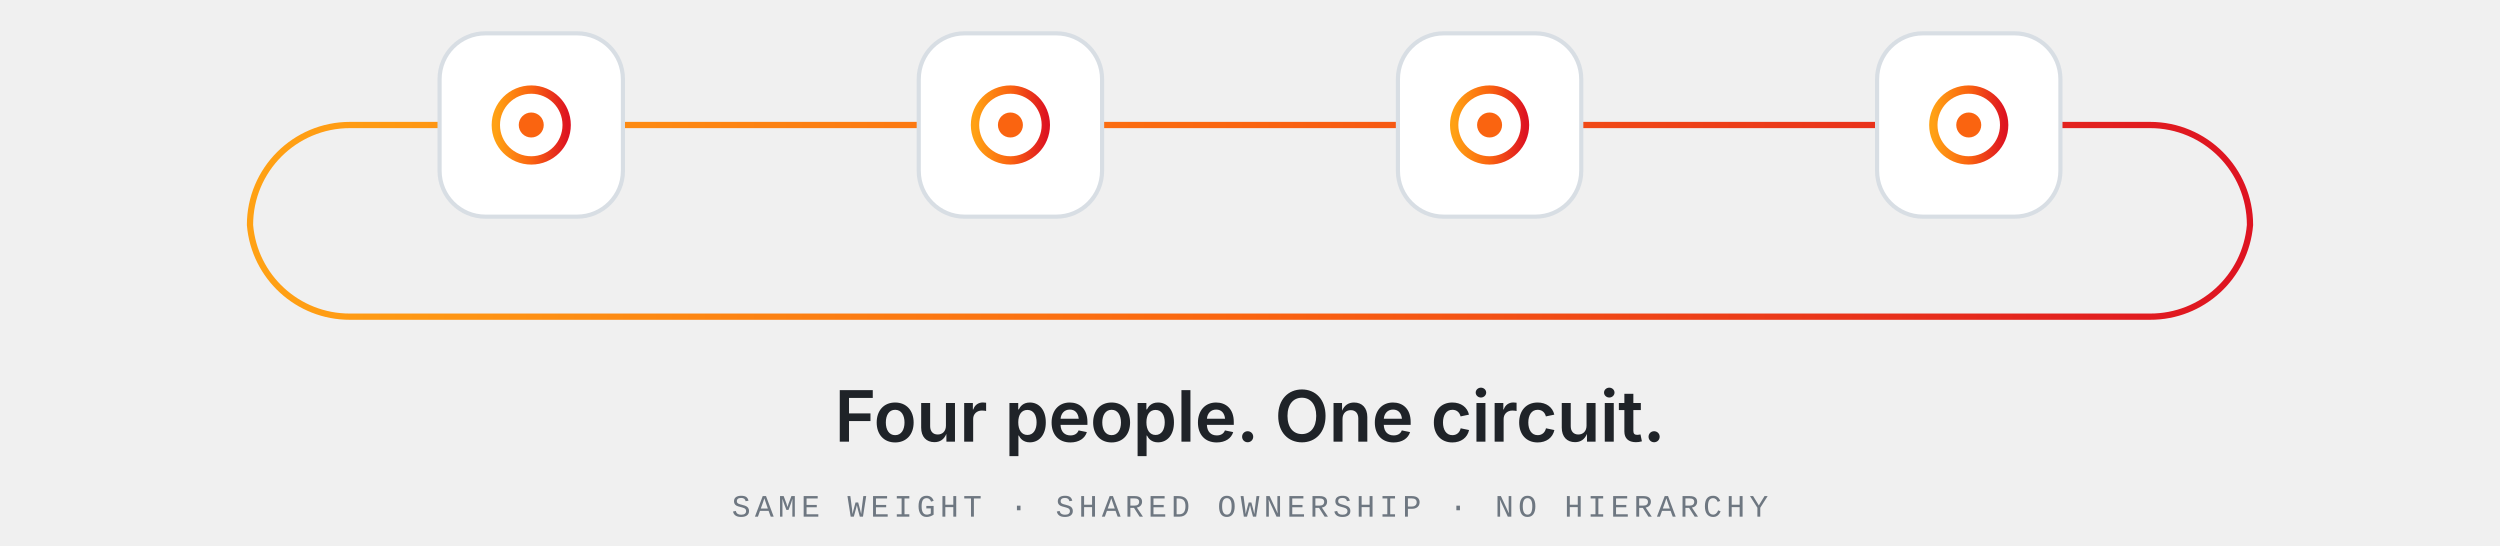
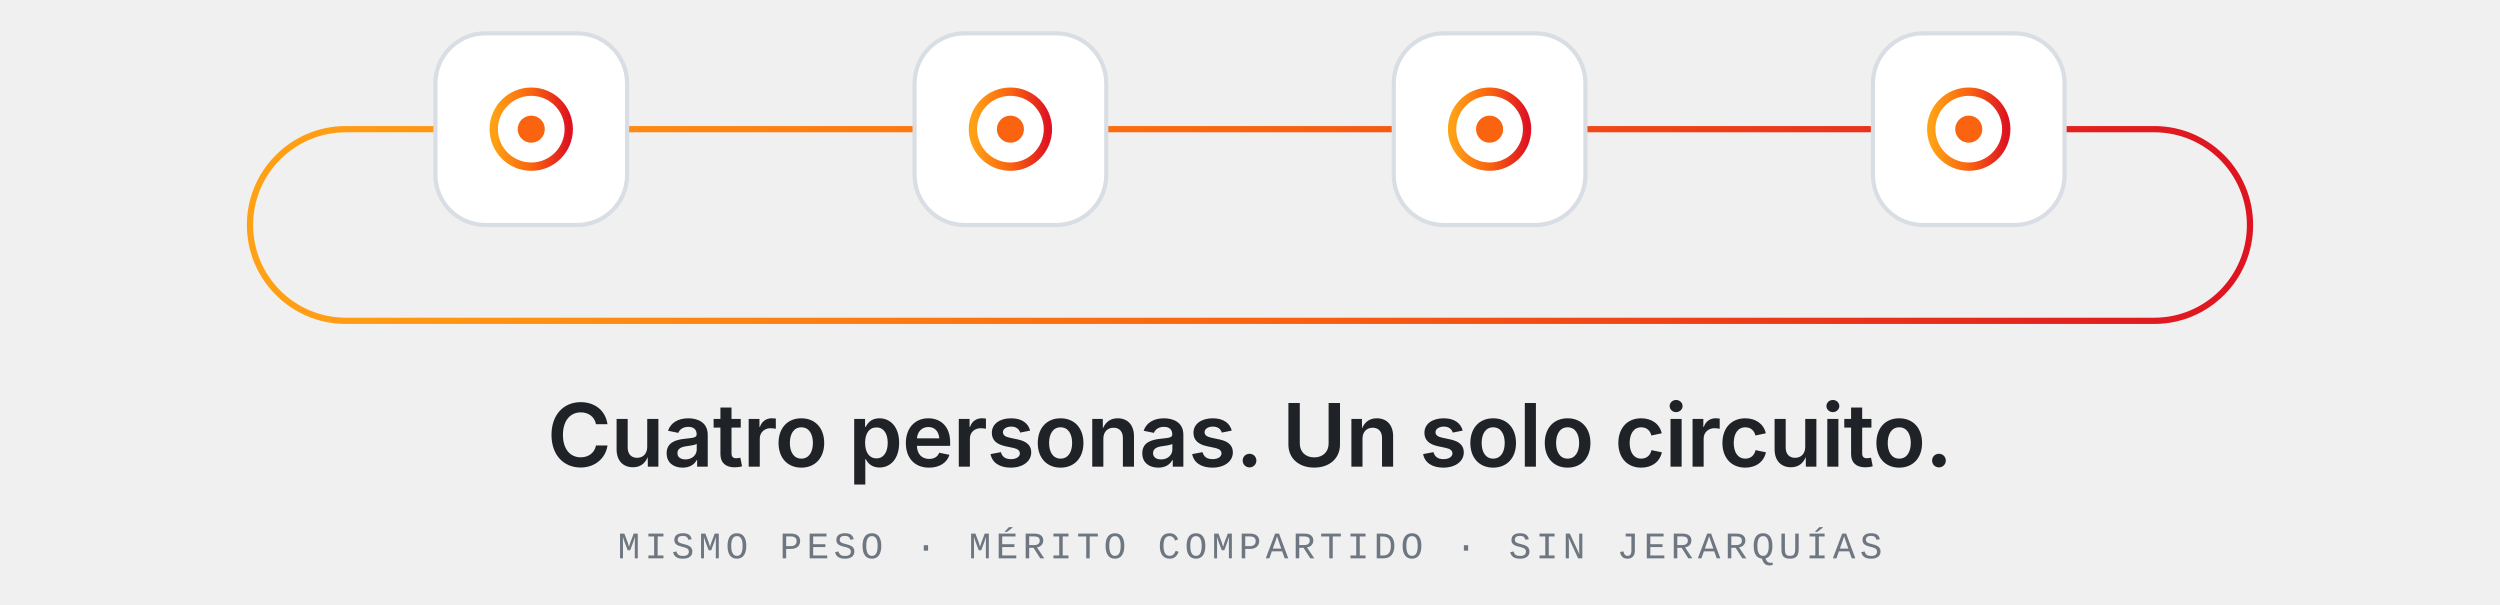
- <svg xmlns="http://www.w3.org/2000/svg" width="1200" height="262" viewBox="0 0 1200 262" role="img" aria-label="Four identical nodes connected in a closed circuit: four people, one team, no hierarchy.">
+ <svg xmlns="http://www.w3.org/2000/svg" width="1200" height="290" viewBox="0 0 1200 290" role="img" aria-label="Cuatro nodos idénticos unidos en un circuito cerrado: cuatro personas, un equipo, sin jerarquías.">
  <style>.s{font-family:Inter, -apple-system, BlinkMacSystemFont, 'Segoe UI', 'Helvetica Neue', Helvetica, Arial, sans-serif}.m{font-family:'JetBrains Mono', ui-monospace, SFMono-Regular, 'SF Mono', Menlo, Consolas, 'Liberation Mono', monospace}</style>
  <defs>
    <linearGradient id="fl" x1="0" y1="29" x2="0" y2="82" gradientUnits="userSpaceOnUse">
      <stop offset="0" stop-color="#FFA114" />
      <stop offset=".5" stop-color="#FA6410" />
      <stop offset="1" stop-color="#DE1421" />
    </linearGradient>
    <linearGradient id="tk" x1="0" y1="38" x2="0" y2="76" gradientUnits="userSpaceOnUse">
      <stop offset="0" stop-color="#FF8A00" />
      <stop offset="1" stop-color="#EC3B1D" />
    </linearGradient>
    <linearGradient id="loop" x1="0" y1="0" x2="1" y2="0">
      <stop offset="0" stop-color="#FFA114" />
      <stop offset=".5" stop-color="#FA6410" />
      <stop offset="1" stop-color="#DE1421" />
    </linearGradient>
  </defs>
-   <path d="M 168 60 H 1032 A 48 48 0 0 1 1080 108 A 48 48 0 0 1 1032 152 H 168 A 48 48 0 0 1 120 108 A 48 48 0 0 1 168 60 Z" fill="none" stroke="url(#loop)" stroke-width="3" />
-   <rect x="211" y="16" width="88" height="88" rx="22" fill="#FFFFFF" stroke="#D8DEE4" stroke-width="2" />
-   <circle cx="255" cy="60" r="17" fill="none" stroke="url(#loop)" stroke-width="4" />
-   <circle cx="255" cy="60" r="6" fill="#FA6410" />
-   <rect x="441" y="16" width="88" height="88" rx="22" fill="#FFFFFF" stroke="#D8DEE4" stroke-width="2" />
-   <circle cx="485" cy="60" r="17" fill="none" stroke="url(#loop)" stroke-width="4" />
-   <circle cx="485" cy="60" r="6" fill="#FA6410" />
-   <rect x="671" y="16" width="88" height="88" rx="22" fill="#FFFFFF" stroke="#D8DEE4" stroke-width="2" />
-   <circle cx="715" cy="60" r="17" fill="none" stroke="url(#loop)" stroke-width="4" />
-   <circle cx="715" cy="60" r="6" fill="#FA6410" />
-   <rect x="901" y="16" width="88" height="88" rx="22" fill="#FFFFFF" stroke="#D8DEE4" stroke-width="2" />
-   <circle cx="945" cy="60" r="17" fill="none" stroke="url(#loop)" stroke-width="4" />
-   <circle cx="945" cy="60" r="6" fill="#FA6410" />
-   <text class="s" x="600.0" y="212.0" font-size="34" font-weight="600" fill="#1F2328" text-anchor="middle" letter-spacing="-0.17">Four people. One circuit.</text>
-   <text class="m" x="600.0" y="248.0" font-size="15" font-weight="500" fill="#6E7781" text-anchor="middle" letter-spacing="2.10">SAME WEIGHT · SHARED OWNERSHIP · NO HIERARCHY</text>
+   <path d="M 166 62 H 1034 A 46 46 0 0 1 1080 108 A 46 46 0 0 1 1034 154 H 166 A 46 46 0 0 1 120 108 A 46 46 0 0 1 166 62 Z" fill="none" stroke="url(#loop)" stroke-width="3" />
+   <rect x="209" y="16" width="92" height="92" rx="24" fill="#FFFFFF" stroke="#D8DEE4" stroke-width="2" />
+   <circle cx="255" cy="62" r="18" fill="none" stroke="url(#loop)" stroke-width="4" />
+   <circle cx="255" cy="62" r="6.5" fill="#FA6410" />
+   <rect x="439" y="16" width="92" height="92" rx="24" fill="#FFFFFF" stroke="#D8DEE4" stroke-width="2" />
+   <circle cx="485" cy="62" r="18" fill="none" stroke="url(#loop)" stroke-width="4" />
+   <circle cx="485" cy="62" r="6.5" fill="#FA6410" />
+   <rect x="669" y="16" width="92" height="92" rx="24" fill="#FFFFFF" stroke="#D8DEE4" stroke-width="2" />
+   <circle cx="715" cy="62" r="18" fill="none" stroke="url(#loop)" stroke-width="4" />
+   <circle cx="715" cy="62" r="6.5" fill="#FA6410" />
+   <rect x="899" y="16" width="92" height="92" rx="24" fill="#FFFFFF" stroke="#D8DEE4" stroke-width="2" />
+   <circle cx="945" cy="62" r="18" fill="none" stroke="url(#loop)" stroke-width="4" />
+   <circle cx="945" cy="62" r="6.5" fill="#FA6410" />
+   <text class="s" x="600.0" y="224.0" font-size="42" font-weight="600" fill="#1F2328" text-anchor="middle" letter-spacing="-0.42">Cuatro personas. Un solo circuito.</text>
+   <text class="m" x="600.0" y="268.0" font-size="18" font-weight="500" fill="#6E7781" text-anchor="middle" letter-spacing="2.16">MISMO PESO · MÉRITO COMPARTIDO · SIN JERARQUÍAS</text>
</svg>
